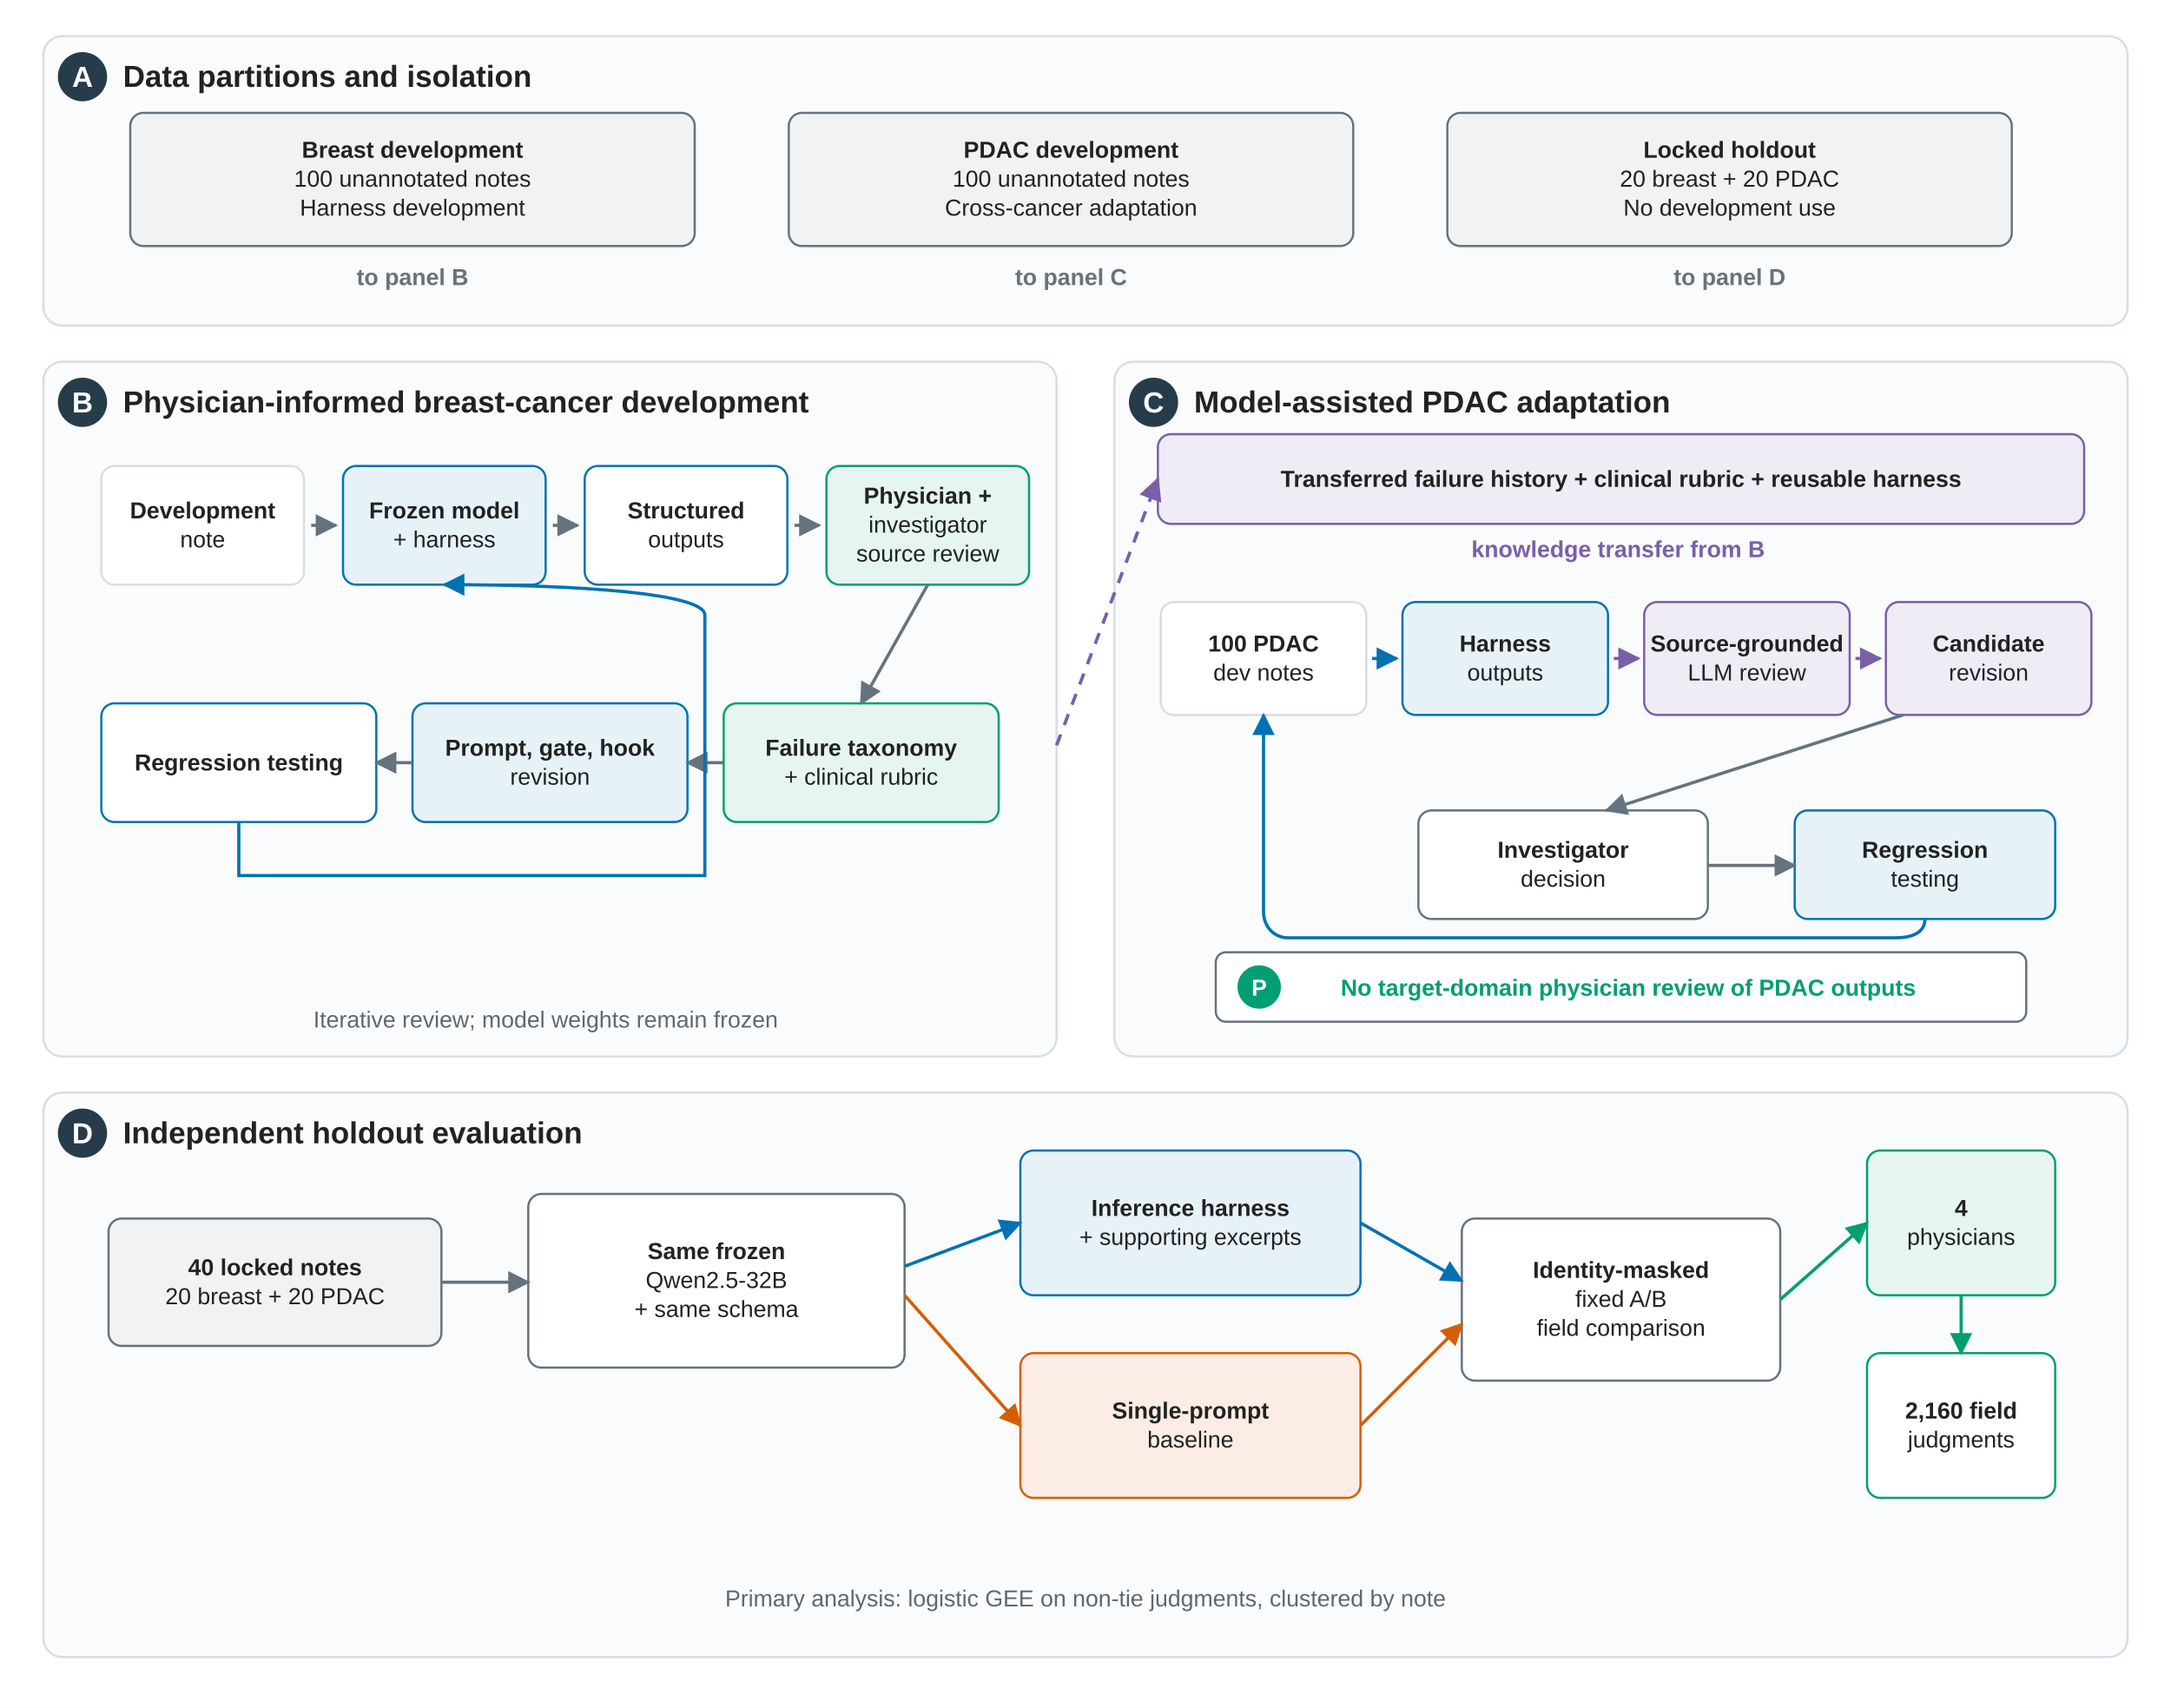
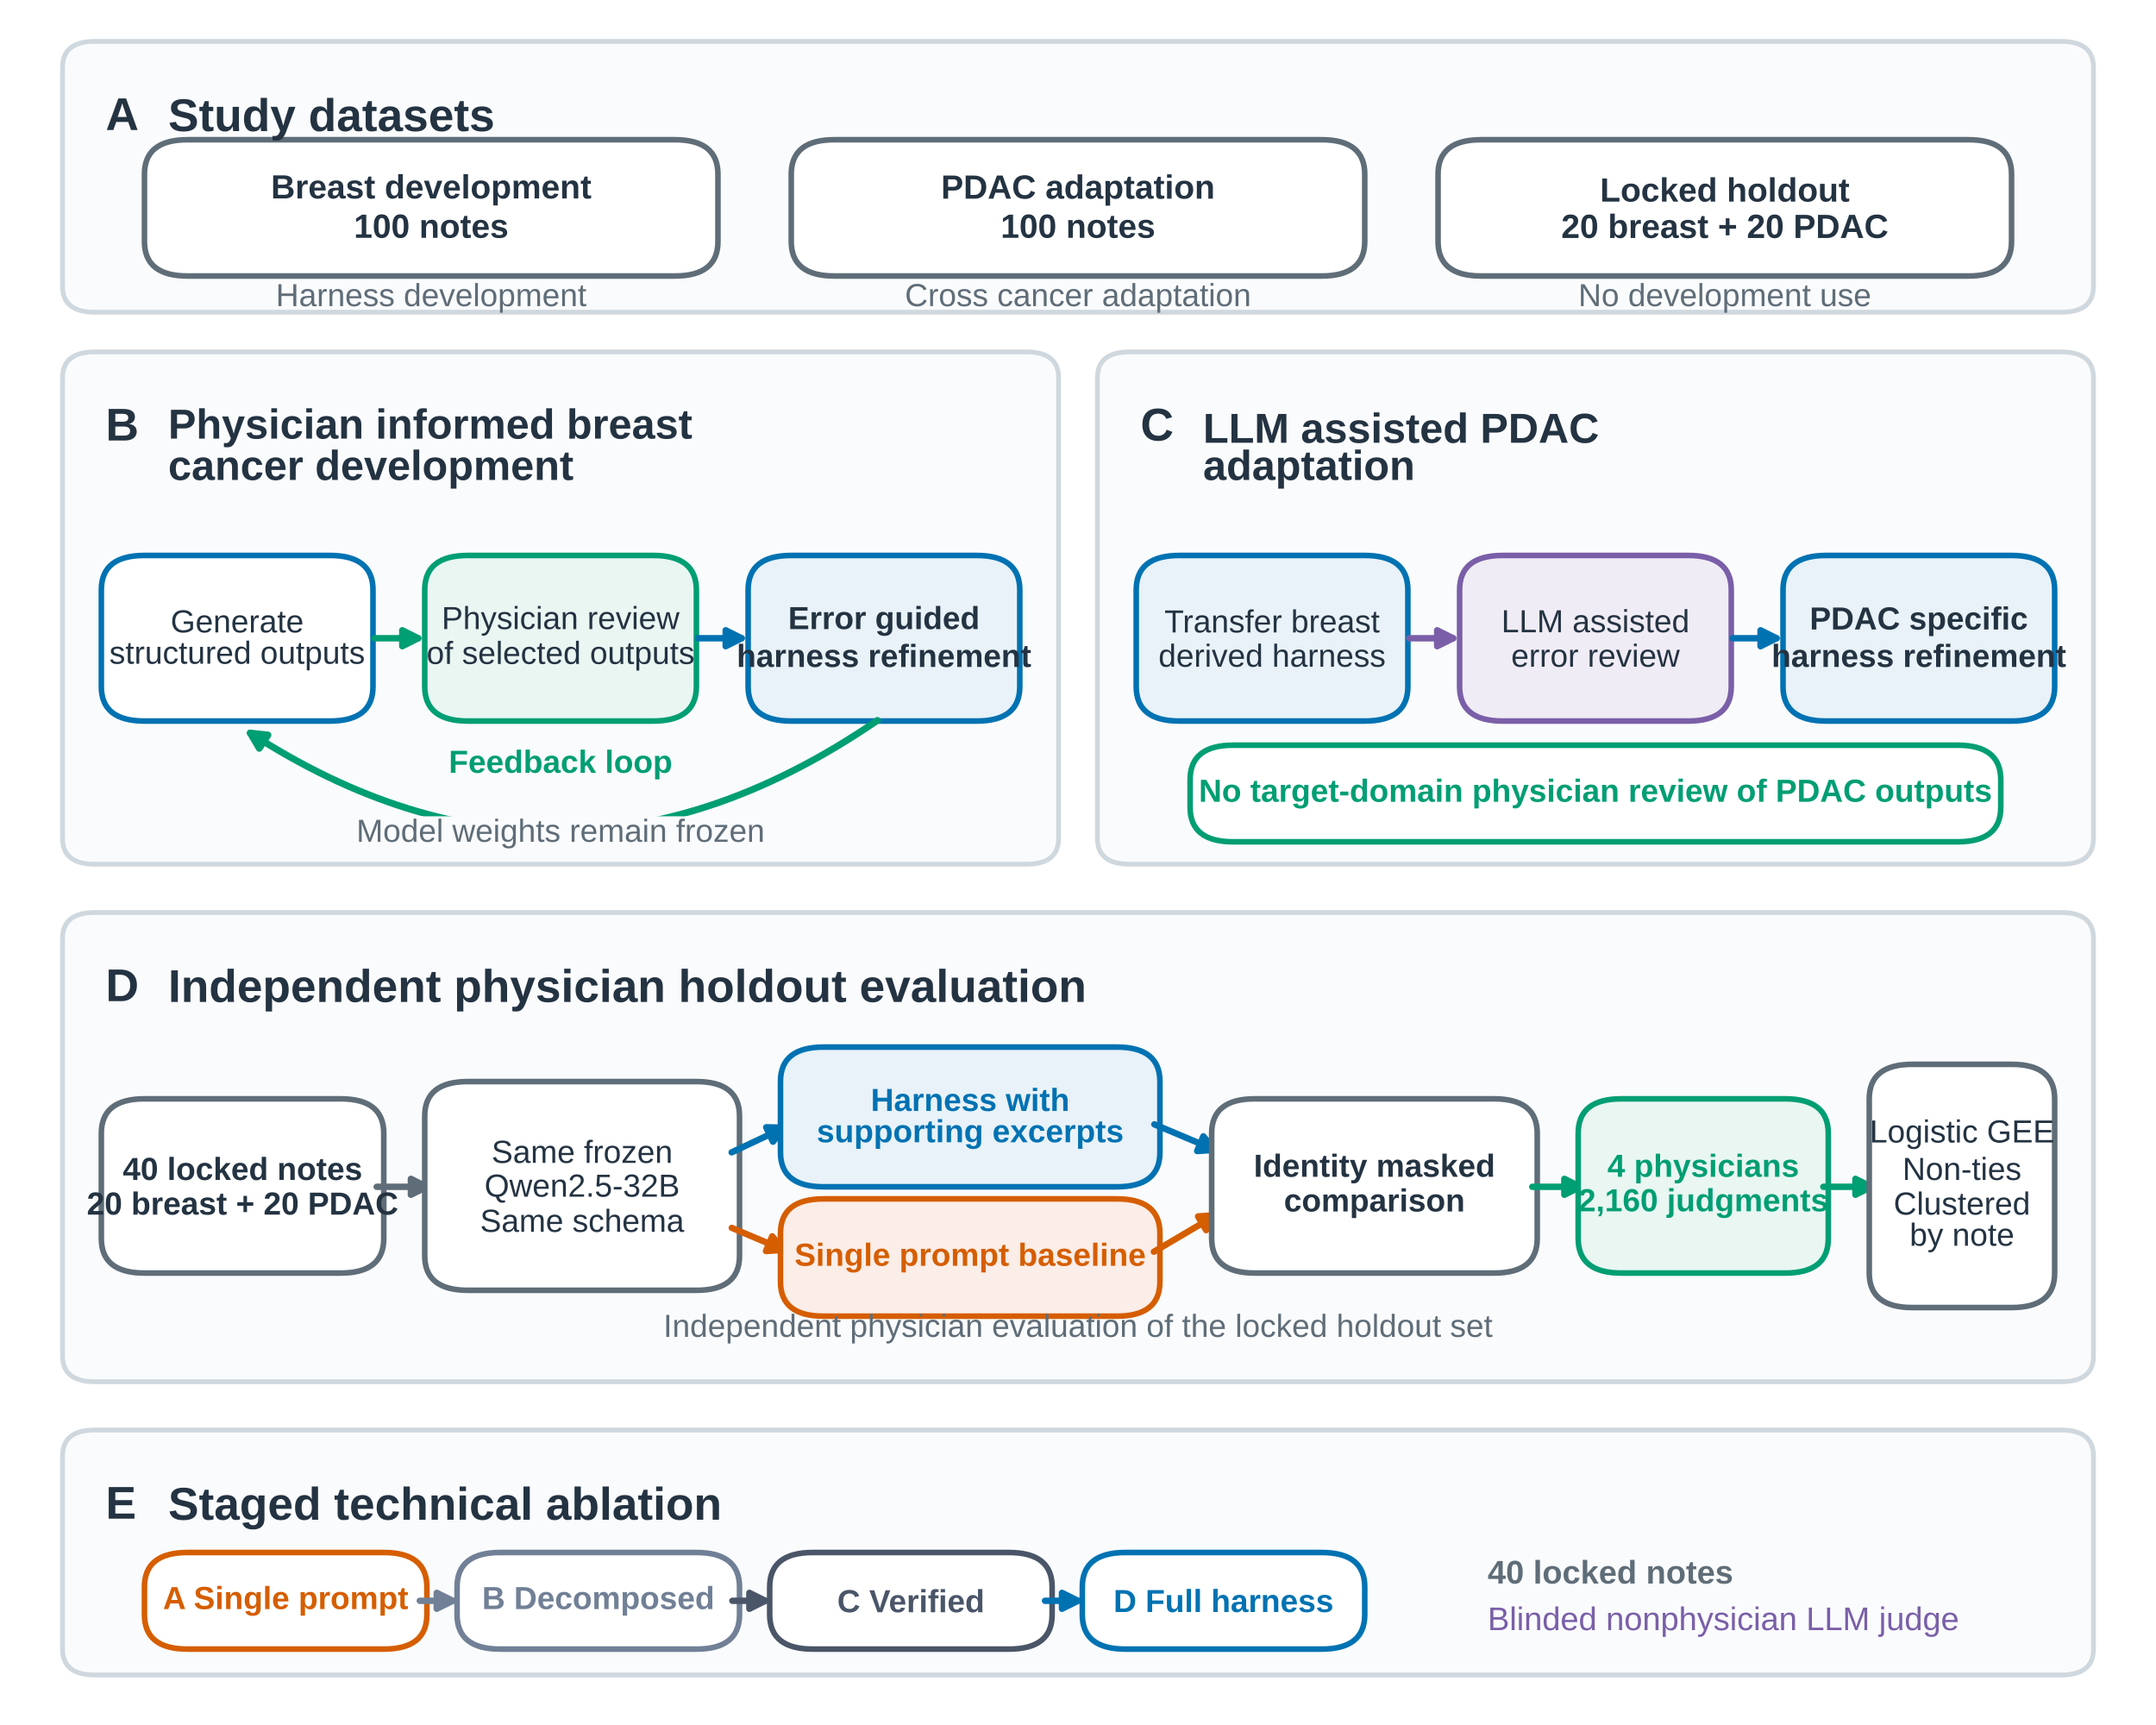
- <svg xmlns="http://www.w3.org/2000/svg" width="1500" height="1180" viewBox="0 0 1500 1180">
-   <rect x="0" y="0" width="1500" height="1180" fill="#FFFFFF" />
+ <svg xmlns="http://www.w3.org/2000/svg" width="7.5in" height="6in" viewBox="0 0 540 432" version="1.1" role="img" aria-labelledby="figure-title figure-description">
  <defs>
-     <marker id="arrow" viewBox="0 0 10 10" refX="9" refY="5" markerWidth="7" markerHeight="7" orient="auto-start-reverse">
-       <path d="M0 0 L10 5 L0 10 z" fill="#65737E" />
-     </marker>
-     <marker id="arrow-blue" viewBox="0 0 10 10" refX="9" refY="5" markerWidth="7" markerHeight="7" orient="auto-start-reverse">
-       <path d="M0 0 L10 5 L0 10 z" fill="#0072B2" />
-     </marker>
-     <marker id="arrow-purple" viewBox="0 0 10 10" refX="9" refY="5" markerWidth="7" markerHeight="7" orient="auto-start-reverse">
-       <path d="M0 0 L10 5 L0 10 z" fill="#7A5FA8" />
-     </marker>
-     <marker id="arrow-green" viewBox="0 0 10 10" refX="9" refY="5" markerWidth="7" markerHeight="7" orient="auto-start-reverse">
-       <path d="M0 0 L10 5 L0 10 z" fill="#009E73" />
-     </marker>
-     <marker id="arrow-orange" viewBox="0 0 10 10" refX="9" refY="5" markerWidth="7" markerHeight="7" orient="auto-start-reverse">
-       <path d="M0 0 L10 5 L0 10 z" fill="#D55E00" />
-     </marker>
+     <style type="text/css">*{stroke-linejoin: round; stroke-linecap: butt}</style>
  </defs>
-   <g font-family="Arial, Helvetica, sans-serif" fill="#222222">
-     <rect x="30.0" y="25.0" width="1440.0" height="200.0" rx="13" fill="#FAFBFC" stroke="#D7DEE3" stroke-width="1.5" />
-     <circle cx="57.0" cy="53.0" r="17" fill="#263C4A" />
-     <text x="57.0" y="60.0" text-anchor="middle" font-size="20" font-weight="700" fill="white">A</text>
-     <text x="85.0" y="60.0" text-anchor="start" font-size="21" font-weight="700" fill="#222222">Data partitions and isolation</text>
-     <rect x="90.0" y="78.0" width="390.0" height="92.0" rx="9" fill="#F0F2F3" stroke="#65737E" stroke-width="1.5" />
-     <text x="285.0" y="109.0" text-anchor="middle" font-size="16" font-weight="700" fill="#222222">Breast development</text>
-     <text x="285.0" y="129.0" text-anchor="middle" font-size="16" font-weight="400" fill="#222222">100 unannotated notes</text>
-     <text x="285.0" y="149.0" text-anchor="middle" font-size="16" font-weight="400" fill="#222222">Harness development</text>
-     <text x="285.0" y="197.0" text-anchor="middle" font-size="16" font-weight="700" fill="#65737E">to panel B</text>
-     <rect x="545.0" y="78.0" width="390.0" height="92.0" rx="9" fill="#F0F2F3" stroke="#65737E" stroke-width="1.5" />
-     <text x="740.0" y="109.0" text-anchor="middle" font-size="16" font-weight="700" fill="#222222">PDAC development</text>
-     <text x="740.0" y="129.0" text-anchor="middle" font-size="16" font-weight="400" fill="#222222">100 unannotated notes</text>
-     <text x="740.0" y="149.0" text-anchor="middle" font-size="16" font-weight="400" fill="#222222">Cross-cancer adaptation</text>
-     <text x="740.0" y="197.0" text-anchor="middle" font-size="16" font-weight="700" fill="#65737E">to panel C</text>
-     <rect x="1000.0" y="78.0" width="390.0" height="92.0" rx="9" fill="#F0F2F3" stroke="#65737E" stroke-width="1.5" />
-     <text x="1195.0" y="109.0" text-anchor="middle" font-size="16" font-weight="700" fill="#222222">Locked holdout</text>
-     <text x="1195.0" y="129.0" text-anchor="middle" font-size="16" font-weight="400" fill="#222222">20 breast + 20 PDAC</text>
-     <text x="1195.0" y="149.0" text-anchor="middle" font-size="16" font-weight="400" fill="#222222">No development use</text>
-     <text x="1195.0" y="197.0" text-anchor="middle" font-size="16" font-weight="700" fill="#65737E">to panel D</text>
-     <rect x="30.0" y="250.0" width="700.0" height="480.0" rx="13" fill="#FAFBFC" stroke="#D7DEE3" stroke-width="1.5" />
-     <circle cx="57.0" cy="278.0" r="17" fill="#263C4A" />
-     <text x="57.0" y="285.0" text-anchor="middle" font-size="20" font-weight="700" fill="white">B</text>
-     <text x="85.0" y="285.0" text-anchor="start" font-size="21" font-weight="700" fill="#222222">Physician-informed breast-cancer development</text>
-     <rect x="70.0" y="322.0" width="140.0" height="82.0" rx="9" fill="white" stroke="#D7DEE3" stroke-width="1.5" />
-     <text x="140.0" y="358.2" text-anchor="middle" font-size="16" font-weight="700" fill="#222222">Development</text>
-     <text x="140.0" y="378.2" text-anchor="middle" font-size="16" font-weight="400" fill="#222222">note</text>
-     <rect x="237.0" y="322.0" width="140.0" height="82.0" rx="9" fill="#E7F2F8" stroke="#0072B2" stroke-width="1.5" />
-     <text x="307.0" y="358.2" text-anchor="middle" font-size="16" font-weight="700" fill="#222222">Frozen model</text>
-     <text x="307.0" y="378.2" text-anchor="middle" font-size="16" font-weight="400" fill="#222222">+ harness</text>
-     <line x1="215.0" y1="363.0" x2="232.0" y2="363.0" stroke="#65737E" stroke-width="2.2" marker-end="url(#arrow)" />
-     <rect x="404.0" y="322.0" width="140.0" height="82.0" rx="9" fill="white" stroke="#0072B2" stroke-width="1.5" />
-     <text x="474.0" y="358.2" text-anchor="middle" font-size="16" font-weight="700" fill="#222222">Structured</text>
-     <text x="474.0" y="378.2" text-anchor="middle" font-size="16" font-weight="400" fill="#222222">outputs</text>
-     <line x1="382.0" y1="363.0" x2="399.0" y2="363.0" stroke="#65737E" stroke-width="2.2" marker-end="url(#arrow)" />
-     <rect x="571.0" y="322.0" width="140.0" height="82.0" rx="9" fill="#E6F5F0" stroke="#009E73" stroke-width="1.5" />
-     <text x="641.0" y="348.0" text-anchor="middle" font-size="16" font-weight="700" fill="#222222">Physician +</text>
-     <text x="641.0" y="368.0" text-anchor="middle" font-size="16" font-weight="400" fill="#222222">investigator</text>
-     <text x="641.0" y="388.0" text-anchor="middle" font-size="16" font-weight="400" fill="#222222">source review</text>
-     <line x1="549.0" y1="363.0" x2="566.0" y2="363.0" stroke="#65737E" stroke-width="2.2" marker-end="url(#arrow)" />
-     <rect x="500.0" y="486.0" width="190.0" height="82.0" rx="9" fill="#E6F5F0" stroke="#009E73" stroke-width="1.5" />
-     <text x="595.0" y="522.2" text-anchor="middle" font-size="16" font-weight="700" fill="#222222">Failure taxonomy</text>
-     <text x="595.0" y="542.2" text-anchor="middle" font-size="16" font-weight="400" fill="#222222">+ clinical rubric</text>
-     <rect x="285.0" y="486.0" width="190.0" height="82.0" rx="9" fill="#E7F2F8" stroke="#0072B2" stroke-width="1.5" />
-     <text x="380.0" y="522.2" text-anchor="middle" font-size="16" font-weight="700" fill="#222222">Prompt, gate, hook</text>
-     <text x="380.0" y="542.2" text-anchor="middle" font-size="16" font-weight="400" fill="#222222">revision</text>
-     <rect x="70.0" y="486.0" width="190.0" height="82.0" rx="9" fill="white" stroke="#0072B2" stroke-width="1.5" />
-     <text x="165.0" y="532.4" text-anchor="middle" font-size="16" font-weight="700" fill="#222222">Regression testing</text>
-     <line x1="641.0" y1="404.0" x2="595.0" y2="486.0" stroke="#65737E" stroke-width="2.2" marker-end="url(#arrow)" />
-     <line x1="500.0" y1="527.0" x2="475.0" y2="527.0" stroke="#65737E" stroke-width="2.2" marker-end="url(#arrow)" />
-     <line x1="285.0" y1="527.0" x2="260.0" y2="527.0" stroke="#65737E" stroke-width="2.2" marker-end="url(#arrow)" />
-     <path d="M165,568 V605 H487 V425 C487,410 400,404 307,404" fill="none" stroke="#0072B2" stroke-width="2.2" marker-end="url(#arrow-blue)" />
-     <text x="377.0" y="710.0" text-anchor="middle" font-size="16" font-weight="400" fill="#5E6870">Iterative review; model weights remain frozen</text>
-     <rect x="770.0" y="250.0" width="700.0" height="480.0" rx="13" fill="#FAFBFC" stroke="#D7DEE3" stroke-width="1.5" />
-     <circle cx="797.0" cy="278.0" r="17" fill="#263C4A" />
-     <text x="797.0" y="285.0" text-anchor="middle" font-size="20" font-weight="700" fill="white">C</text>
-     <text x="825.0" y="285.0" text-anchor="start" font-size="21" font-weight="700" fill="#222222">Model-assisted PDAC adaptation</text>
-     <rect x="800.0" y="300.0" width="640.0" height="62.0" rx="9" fill="#F0ECF5" stroke="#7A5FA8" stroke-width="1.5" />
-     <text x="1120.0" y="336.4" text-anchor="middle" font-size="16" font-weight="700" fill="#222222">Transferred failure history + clinical rubric + reusable harness</text>
-     <text x="1118.0" y="385.0" text-anchor="middle" font-size="16" font-weight="700" fill="#7A5FA8">knowledge transfer from B</text>
-     <line x1="730" y1="515" x2="800" y2="331" stroke="#7A5FA8" stroke-width="2.3" stroke-dasharray="8 7" marker-end="url(#arrow-purple)" />
-     <rect x="802.0" y="416.0" width="142.0" height="78.0" rx="9" fill="white" stroke="#D7DEE3" stroke-width="1.5" />
-     <text x="873.0" y="450.2" text-anchor="middle" font-size="16" font-weight="700" fill="#222222">100 PDAC</text>
-     <text x="873.0" y="470.2" text-anchor="middle" font-size="16" font-weight="400" fill="#222222">dev notes</text>
-     <rect x="969.0" y="416.0" width="142.0" height="78.0" rx="9" fill="#E7F2F8" stroke="#0072B2" stroke-width="1.5" />
-     <text x="1040.0" y="450.2" text-anchor="middle" font-size="16" font-weight="700" fill="#222222">Harness</text>
-     <text x="1040.0" y="470.2" text-anchor="middle" font-size="16" font-weight="400" fill="#222222">outputs</text>
-     <line x1="948.0" y1="455.0" x2="965.0" y2="455.0" stroke="#0072B2" stroke-width="2.2" marker-end="url(#arrow-blue)" />
-     <rect x="1136.0" y="416.0" width="142.0" height="78.0" rx="9" fill="#F0ECF5" stroke="#7A5FA8" stroke-width="1.5" />
-     <text x="1207.0" y="450.2" text-anchor="middle" font-size="16" font-weight="700" fill="#222222">Source-grounded</text>
-     <text x="1207.0" y="470.2" text-anchor="middle" font-size="16" font-weight="400" fill="#222222">LLM review</text>
-     <line x1="1115.0" y1="455.0" x2="1132.0" y2="455.0" stroke="#7A5FA8" stroke-width="2.2" marker-end="url(#arrow-purple)" />
-     <rect x="1303.0" y="416.0" width="142.0" height="78.0" rx="9" fill="#F0ECF5" stroke="#7A5FA8" stroke-width="1.5" />
-     <text x="1374.0" y="450.2" text-anchor="middle" font-size="16" font-weight="700" fill="#222222">Candidate</text>
-     <text x="1374.0" y="470.2" text-anchor="middle" font-size="16" font-weight="400" fill="#222222">revision</text>
-     <line x1="1282.0" y1="455.0" x2="1299.0" y2="455.0" stroke="#7A5FA8" stroke-width="2.2" marker-end="url(#arrow-purple)" />
-     <rect x="980.0" y="560.0" width="200.0" height="75.0" rx="9" fill="white" stroke="#65737E" stroke-width="1.5" />
-     <text x="1080.0" y="592.7" text-anchor="middle" font-size="16" font-weight="700" fill="#222222">Investigator</text>
-     <text x="1080.0" y="612.7" text-anchor="middle" font-size="16" font-weight="400" fill="#222222">decision</text>
-     <rect x="1240.0" y="560.0" width="180.0" height="75.0" rx="9" fill="#E7F2F8" stroke="#0072B2" stroke-width="1.5" />
-     <text x="1330.0" y="592.7" text-anchor="middle" font-size="16" font-weight="700" fill="#222222">Regression</text>
-     <text x="1330.0" y="612.7" text-anchor="middle" font-size="16" font-weight="400" fill="#222222">testing</text>
-     <line x1="1315.0" y1="494.0" x2="1110.0" y2="560.0" stroke="#65737E" stroke-width="2.2" marker-end="url(#arrow)" />
-     <line x1="1180.0" y1="598.0" x2="1240.0" y2="598.0" stroke="#65737E" stroke-width="2.2" marker-end="url(#arrow)" />
-     <path d="M1330,635 C1330,645 1320,648 1310,648 H890 C880,648 873,640 873,630 V494" fill="none" stroke="#0072B2" stroke-width="2.2" marker-end="url(#arrow-blue)" />
-     <rect x="840.0" y="658.0" width="560.0" height="48.0" rx="7" fill="white" stroke="#65737E" stroke-width="1.5" />
-     <circle cx="870" cy="682" r="15" fill="#009E73" />
-     <text x="870.0" y="688.0" text-anchor="middle" font-size="16" font-weight="700" fill="white">P</text>
-     <text x="1125.0" y="688.0" text-anchor="middle" font-size="16" font-weight="700" fill="#009E73">No target-domain physician review of PDAC outputs</text>
-     <rect x="30.0" y="755.0" width="1440.0" height="390.0" rx="13" fill="#FAFBFC" stroke="#D7DEE3" stroke-width="1.5" />
-     <circle cx="57.0" cy="783.0" r="17" fill="#263C4A" />
-     <text x="57.0" y="790.0" text-anchor="middle" font-size="20" font-weight="700" fill="white">D</text>
-     <text x="85.0" y="790.0" text-anchor="start" font-size="21" font-weight="700" fill="#222222">Independent holdout evaluation</text>
-     <rect x="75.0" y="842.0" width="230.0" height="88.0" rx="9" fill="#F0F2F3" stroke="#65737E" stroke-width="1.5" />
-     <text x="190.0" y="881.2" text-anchor="middle" font-size="16" font-weight="700" fill="#222222">40 locked notes</text>
-     <text x="190.0" y="901.2" text-anchor="middle" font-size="16" font-weight="400" fill="#222222">20 breast + 20 PDAC</text>
-     <rect x="365.0" y="825.0" width="260.0" height="120.0" rx="9" fill="white" stroke="#65737E" stroke-width="1.5" />
-     <text x="495.0" y="870.0" text-anchor="middle" font-size="16" font-weight="700" fill="#222222">Same frozen</text>
-     <text x="495.0" y="890.0" text-anchor="middle" font-size="16" font-weight="400" fill="#222222">Qwen2.5-32B</text>
-     <text x="495.0" y="910.0" text-anchor="middle" font-size="16" font-weight="400" fill="#222222">+ same schema</text>
-     <line x1="305.0" y1="886.0" x2="365.0" y2="886.0" stroke="#65737E" stroke-width="2.2" marker-end="url(#arrow)" />
-     <rect x="705.0" y="795.0" width="235.0" height="100.0" rx="9" fill="#E7F2F8" stroke="#0072B2" stroke-width="1.5" />
-     <text x="822.5" y="840.2" text-anchor="middle" font-size="16" font-weight="700" fill="#222222">Inference harness</text>
-     <text x="822.5" y="860.2" text-anchor="middle" font-size="16" font-weight="400" fill="#222222">+ supporting excerpts</text>
-     <rect x="705.0" y="935.0" width="235.0" height="100.0" rx="9" fill="#FBECE5" stroke="#D55E00" stroke-width="1.5" />
-     <text x="822.5" y="980.2" text-anchor="middle" font-size="16" font-weight="700" fill="#222222">Single-prompt</text>
-     <text x="822.5" y="1000.2" text-anchor="middle" font-size="16" font-weight="400" fill="#222222">baseline</text>
-     <line x1="625.0" y1="875.0" x2="705.0" y2="845.0" stroke="#0072B2" stroke-width="2.2" marker-end="url(#arrow-blue)" />
-     <line x1="625.0" y1="895.0" x2="705.0" y2="985.0" stroke="#D55E00" stroke-width="2.2" marker-end="url(#arrow-orange)" />
-     <rect x="1010.0" y="842.0" width="220.0" height="112.0" rx="9" fill="white" stroke="#65737E" stroke-width="1.5" />
-     <text x="1120.0" y="883.0" text-anchor="middle" font-size="16" font-weight="700" fill="#222222">Identity-masked</text>
-     <text x="1120.0" y="903.0" text-anchor="middle" font-size="16" font-weight="400" fill="#222222">fixed A/B</text>
-     <text x="1120.0" y="923.0" text-anchor="middle" font-size="16" font-weight="400" fill="#222222">field comparison</text>
-     <line x1="940.0" y1="845.0" x2="1010.0" y2="885.0" stroke="#0072B2" stroke-width="2.2" marker-end="url(#arrow-blue)" />
-     <line x1="940.0" y1="985.0" x2="1010.0" y2="915.0" stroke="#D55E00" stroke-width="2.2" marker-end="url(#arrow-orange)" />
-     <rect x="1290.0" y="795.0" width="130.0" height="100.0" rx="9" fill="#E6F5F0" stroke="#009E73" stroke-width="1.5" />
-     <text x="1355.0" y="840.2" text-anchor="middle" font-size="16" font-weight="700" fill="#222222">4</text>
-     <text x="1355.0" y="860.2" text-anchor="middle" font-size="16" font-weight="400" fill="#222222">physicians</text>
-     <rect x="1290.0" y="935.0" width="130.0" height="100.0" rx="9" fill="white" stroke="#009E73" stroke-width="1.5" />
-     <text x="1355.0" y="980.2" text-anchor="middle" font-size="16" font-weight="700" fill="#222222">2,160 field</text>
-     <text x="1355.0" y="1000.2" text-anchor="middle" font-size="16" font-weight="400" fill="#222222">judgments</text>
-     <line x1="1230.0" y1="898.0" x2="1290.0" y2="845.0" stroke="#009E73" stroke-width="2.2" marker-end="url(#arrow-green)" />
-     <line x1="1355.0" y1="895.0" x2="1355.0" y2="935.0" stroke="#009E73" stroke-width="2.2" marker-end="url(#arrow-green)" />
-     <text x="750.0" y="1110.0" text-anchor="middle" font-size="16" font-weight="400" fill="#5E6870">Primary analysis: logistic GEE on non-tie judgments, clustered by note</text>
+   <g id="figure_1">
+     <g id="patch_1">
+       <path d="M 0 432  L 540 432  L 540 0  L 0 0  z " style="fill: #ffffff" />
+     </g>
+     <g id="axes_1">
+       <g id="patch_2">
+         <path d="M 23.76 78.192  L 516.24 78.192  Q 524.34 78.192 524.34 71.712  L 524.34 16.848  Q 524.34 10.368 516.24 10.368  L 23.76 10.368  Q 15.66 10.368 15.66 16.848  L 15.66 71.712  Q 15.66 78.192 23.76 78.192  z " clip-path="url(#pc17544576e)" style="fill: #fafbfc; stroke: #cfd8de; stroke-width: 1.2; stroke-linejoin: miter" />
+       </g>
+       <g id="patch_3">
+         <path d="M 23.76 216.432  L 257.04 216.432  Q 265.14 216.432 265.14 209.952  L 265.14 94.608  Q 265.14 88.128 257.04 88.128  L 23.76 88.128  Q 15.66 88.128 15.66 94.608  L 15.66 209.952  Q 15.66 216.432 23.76 216.432  z " clip-path="url(#pc17544576e)" style="fill: #fafbfc; stroke: #cfd8de; stroke-width: 1.2; stroke-linejoin: miter" />
+       </g>
+       <g id="patch_4">
+         <path d="M 282.96 216.432  L 516.24 216.432  Q 524.34 216.432 524.34 209.952  L 524.34 94.608  Q 524.34 88.128 516.24 88.128  L 282.96 88.128  Q 274.86 88.128 274.86 94.608  L 274.86 209.952  Q 274.86 216.432 282.96 216.432  z " clip-path="url(#pc17544576e)" style="fill: #fafbfc; stroke: #cfd8de; stroke-width: 1.2; stroke-linejoin: miter" />
+       </g>
+       <g id="patch_5">
+         <path d="M 23.76 346.032  L 516.24 346.032  Q 524.34 346.032 524.34 339.552  L 524.34 235.008  Q 524.34 228.528 516.24 228.528  L 23.76 228.528  Q 15.66 228.528 15.66 235.008  L 15.66 339.552  Q 15.66 346.032 23.76 346.032  z " clip-path="url(#pc17544576e)" style="fill: #fafbfc; stroke: #cfd8de; stroke-width: 1.2; stroke-linejoin: miter" />
+       </g>
+       <g id="patch_6">
+         <path d="M 23.76 419.472  L 516.24 419.472  Q 524.34 419.472 524.34 412.992  L 524.34 364.608  Q 524.34 358.128 516.24 358.128  L 23.76 358.128  Q 15.66 358.128 15.66 364.608  L 15.66 412.992  Q 15.66 419.472 23.76 419.472  z " clip-path="url(#pc17544576e)" style="fill: #fafbfc; stroke: #cfd8de; stroke-width: 1.2; stroke-linejoin: miter" />
+       </g>
+       <g id="patch_7">
+         <path d="M 46.98 69.12  L 169.02 69.12  Q 179.82 69.12 179.82 60.48  L 179.82 43.632  Q 179.82 34.992 169.02 34.992  L 46.98 34.992  Q 36.18 34.992 36.18 43.632  L 36.18 60.48  Q 36.18 69.12 46.98 69.12  z " style="fill: #ffffff; stroke: #5f6d78; stroke-width: 1.4; stroke-linejoin: miter" />
+       </g>
+       <g id="patch_8">
+         <path d="M 208.98 69.12  L 331.02 69.12  Q 341.82 69.12 341.82 60.48  L 341.82 43.632  Q 341.82 34.992 331.02 34.992  L 208.98 34.992  Q 198.18 34.992 198.18 43.632  L 198.18 60.48  Q 198.18 69.12 208.98 69.12  z " style="fill: #ffffff; stroke: #5f6d78; stroke-width: 1.4; stroke-linejoin: miter" />
+       </g>
+       <g id="patch_9">
+         <path d="M 370.98 69.12  L 493.02 69.12  Q 503.82 69.12 503.82 60.48  L 503.82 43.632  Q 503.82 34.992 493.02 34.992  L 370.98 34.992  Q 360.18 34.992 360.18 43.632  L 360.18 60.48  Q 360.18 69.12 370.98 69.12  z " style="fill: #ffffff; stroke: #5f6d78; stroke-width: 1.4; stroke-linejoin: miter" />
+       </g>
+       <g id="patch_10">
+         <path d="M 36.18 180.576  L 82.62 180.576  Q 93.42 180.576 93.42 171.936  L 93.42 147.744  Q 93.42 139.104 82.62 139.104  L 36.18 139.104  Q 25.38 139.104 25.38 147.744  L 25.38 171.936  Q 25.38 180.576 36.18 180.576  z " style="fill: #ffffff; stroke: #0072b2; stroke-width: 1.4; stroke-linejoin: miter" />
+       </g>
+       <g id="patch_11">
+         <path d="M 117.18 180.576  L 163.62 180.576  Q 174.42 180.576 174.42 171.936  L 174.42 147.744  Q 174.42 139.104 163.62 139.104  L 117.18 139.104  Q 106.38 139.104 106.38 147.744  L 106.38 171.936  Q 106.38 180.576 117.18 180.576  z " style="fill: #e9f6f2; stroke: #009e73; stroke-width: 1.4; stroke-linejoin: miter" />
+       </g>
+       <g id="patch_12">
+         <path d="M 93.799 159.84  Q 100.171 159.84 104.754 159.84  " style="fill: none; stroke: #009e73; stroke-width: 1.6; stroke-linecap: round" />
+         <path d="M 100.754 157.84  L 104.754 159.84  L 100.754 161.84  z " style="fill: #009e73; stroke: #009e73; stroke-width: 1.6; stroke-linecap: round" />
+       </g>
+       <g id="patch_13">
+         <path d="M 198.18 180.576  L 244.62 180.576  Q 255.42 180.576 255.42 171.936  L 255.42 147.744  Q 255.42 139.104 244.62 139.104  L 198.18 139.104  Q 187.38 139.104 187.38 147.744  L 187.38 171.936  Q 187.38 180.576 198.18 180.576  z " style="fill: #e8f2f8; stroke: #0072b2; stroke-width: 1.4; stroke-linejoin: miter" />
+       </g>
+       <g id="patch_14">
+         <path d="M 174.799 159.84  Q 181.171 159.84 185.754 159.84  " style="fill: none; stroke: #0072b2; stroke-width: 1.6; stroke-linecap: round" />
+         <path d="M 181.754 157.84  L 185.754 159.84  L 181.754 161.84  z " style="fill: #0072b2; stroke: #0072b2; stroke-width: 1.6; stroke-linecap: round" />
+       </g>
+       <g id="patch_15">
+         <path d="M 219.756 180.418  Q 141.121 234.323 62.672 183.568  " style="fill: none; stroke: #009e73; stroke-width: 1.7; stroke-linecap: round" />
+         <path d="M 64.944 187.42  L 62.672 183.568  L 67.117 184.062  z " style="fill: #009e73; stroke: #009e73; stroke-width: 1.7; stroke-linecap: round" />
+       </g>
+       <g id="patch_16">
+         <path d="M 295.38 180.576  L 341.82 180.576  Q 352.62 180.576 352.62 171.936  L 352.62 147.744  Q 352.62 139.104 341.82 139.104  L 295.38 139.104  Q 284.58 139.104 284.58 147.744  L 284.58 171.936  Q 284.58 180.576 295.38 180.576  z " style="fill: #e8f2f8; stroke: #0072b2; stroke-width: 1.4; stroke-linejoin: miter" />
+       </g>
+       <g id="patch_17">
+         <path d="M 376.38 180.576  L 422.82 180.576  Q 433.62 180.576 433.62 171.936  L 433.62 147.744  Q 433.62 139.104 422.82 139.104  L 376.38 139.104  Q 365.58 139.104 365.58 147.744  L 365.58 171.936  Q 365.58 180.576 376.38 180.576  z " style="fill: #f0ecf5; stroke: #7a5fa8; stroke-width: 1.4; stroke-linejoin: miter" />
+       </g>
+       <g id="patch_18">
+         <path d="M 352.999 159.84  Q 359.371 159.84 363.954 159.84  " style="fill: none; stroke: #7a5fa8; stroke-width: 1.6; stroke-linecap: round" />
+         <path d="M 359.954 157.84  L 363.954 159.84  L 359.954 161.84  z " style="fill: #7a5fa8; stroke: #7a5fa8; stroke-width: 1.6; stroke-linecap: round" />
+       </g>
+       <g id="patch_19">
+         <path d="M 457.38 180.576  L 503.82 180.576  Q 514.62 180.576 514.62 171.936  L 514.62 147.744  Q 514.62 139.104 503.82 139.104  L 457.38 139.104  Q 446.58 139.104 446.58 147.744  L 446.58 171.936  Q 446.58 180.576 457.38 180.576  z " style="fill: #e8f2f8; stroke: #0072b2; stroke-width: 1.4; stroke-linejoin: miter" />
+       </g>
+       <g id="patch_20">
+         <path d="M 433.999 159.84  Q 440.371 159.84 444.954 159.84  " style="fill: none; stroke: #0072b2; stroke-width: 1.6; stroke-linecap: round" />
+         <path d="M 440.954 157.84  L 444.954 159.84  L 440.954 161.84  z " style="fill: #0072b2; stroke: #0072b2; stroke-width: 1.6; stroke-linecap: round" />
+       </g>
+       <g id="patch_21">
+         <path d="M 308.88 210.816  L 490.32 210.816  Q 501.12 210.816 501.12 202.176  L 501.12 195.264  Q 501.12 186.624 490.32 186.624  L 308.88 186.624  Q 298.08 186.624 298.08 195.264  L 298.08 202.176  Q 298.08 210.816 308.88 210.816  z " style="fill: #ffffff; stroke: #009e73; stroke-width: 1.4; stroke-linejoin: miter" />
+       </g>
+       <g id="patch_22">
+         <path d="M 36.18 318.816  L 85.32 318.816  Q 96.12 318.816 96.12 310.176  L 96.12 283.824  Q 96.12 275.184 85.32 275.184  L 36.18 275.184  Q 25.38 275.184 25.38 283.824  L 25.38 310.176  Q 25.38 318.816 36.18 318.816  z " style="fill: #ffffff; stroke: #5f6d78; stroke-width: 1.4; stroke-linejoin: miter" />
+       </g>
+       <g id="patch_23">
+         <path d="M 94.344 297.216  Q 101.522 297.216 106.911 297.216  " style="fill: none; stroke: #5f6d78; stroke-width: 1.6; stroke-linecap: round" />
+         <path d="M 102.911 295.216  L 106.911 297.216  L 102.911 299.216  z " style="fill: #5f6d78; stroke: #5f6d78; stroke-width: 1.6; stroke-linecap: round" />
+       </g>
+       <g id="patch_24">
+         <path d="M 117.18 323.136  L 174.42 323.136  Q 185.22 323.136 185.22 314.496  L 185.22 279.504  Q 185.22 270.864 174.42 270.864  L 117.18 270.864  Q 106.38 270.864 106.38 279.504  L 106.38 314.496  Q 106.38 323.136 117.18 323.136  z " style="fill: #ffffff; stroke: #5f6d78; stroke-width: 1.4; stroke-linejoin: miter" />
+       </g>
+       <g id="patch_25">
+         <path d="M 183.246 288.59  Q 190.62 285.12 196.375 282.412  " style="fill: none; stroke: #0072b2; stroke-width: 1.6; stroke-linecap: round" />
+         <path d="M 191.904 282.305  L 196.375 282.412  L 193.607 285.925  z " style="fill: #0072b2; stroke: #0072b2; stroke-width: 1.6; stroke-linecap: round" />
+       </g>
+       <g id="patch_26">
+         <path d="M 183.282 307.5  Q 190.62 310.608 196.31 313.018  " style="fill: none; stroke: #d55e00; stroke-width: 1.6; stroke-linecap: round" />
+         <path d="M 193.407 309.616  L 196.31 313.018  L 191.847 313.299  z " style="fill: #d55e00; stroke: #d55e00; stroke-width: 1.6; stroke-linecap: round" />
+       </g>
+       <g id="patch_27">
+         <path d="M 206.28 297.216  L 279.72 297.216  Q 290.52 297.216 290.52 288.576  L 290.52 270.864  Q 290.52 262.224 279.72 262.224  L 206.28 262.224  Q 195.48 262.224 195.48 270.864  L 195.48 288.576  Q 195.48 297.216 206.28 297.216  z " style="fill: #e8f2f8; stroke: #0072b2; stroke-width: 1.4; stroke-linejoin: miter" />
+       </g>
+       <g id="patch_28">
+         <path d="M 206.28 329.616  L 279.72 329.616  Q 290.52 329.616 290.52 320.976  L 290.52 308.88  Q 290.52 300.24 279.72 300.24  L 206.28 300.24  Q 195.48 300.24 195.48 308.88  L 195.48 320.976  Q 195.48 329.616 206.28 329.616  z " style="fill: #fbede7; stroke: #d55e00; stroke-width: 1.4; stroke-linejoin: miter" />
+       </g>
+       <g id="patch_29">
+         <path d="M 289.121 281.575  Q 297.537 285.119 304.304 287.968  " style="fill: none; stroke: #0072b2; stroke-width: 1.6; stroke-linecap: round" />
+         <path d="M 301.394 284.573  L 304.304 287.968  L 299.842 288.259  z " style="fill: #0072b2; stroke: #0072b2; stroke-width: 1.6; stroke-linecap: round" />
+       </g>
+       <g id="patch_30">
+         <path d="M 289.001 313.482  Q 297.539 308.449 304.536 304.324  " style="fill: none; stroke: #d55e00; stroke-width: 1.6; stroke-linecap: round" />
+         <path d="M 300.074 304.633  L 304.536 304.324  L 302.105 308.078  z " style="fill: #d55e00; stroke: #d55e00; stroke-width: 1.6; stroke-linecap: round" />
+       </g>
+       <g id="patch_31">
+         <path d="M 314.28 318.816  L 374.22 318.816  Q 385.02 318.816 385.02 310.176  L 385.02 283.824  Q 385.02 275.184 374.22 275.184  L 314.28 275.184  Q 303.48 275.184 303.48 283.824  L 303.48 310.176  Q 303.48 318.816 314.28 318.816  z " style="fill: #ffffff; stroke: #5f6d78; stroke-width: 1.4; stroke-linejoin: miter" />
+       </g>
+       <g id="patch_32">
+         <path d="M 383.777 297.216  Q 390.69 297.216 395.814 297.216  " style="fill: none; stroke: #009e73; stroke-width: 1.6; stroke-linecap: round" />
+         <path d="M 391.814 295.216  L 395.814 297.216  L 391.814 299.216  z " style="fill: #009e73; stroke: #009e73; stroke-width: 1.6; stroke-linecap: round" />
+       </g>
+       <g id="patch_33">
+         <path d="M 406.08 318.816  L 447.12 318.816  Q 457.92 318.816 457.92 310.176  L 457.92 283.824  Q 457.92 275.184 447.12 275.184  L 406.08 275.184  Q 395.28 275.184 395.28 283.824  L 395.28 310.176  Q 395.28 318.816 406.08 318.816  z " style="fill: #e9f6f2; stroke: #009e73; stroke-width: 1.4; stroke-linejoin: miter" />
+       </g>
+       <g id="patch_34">
+         <path d="M 456.677 297.216  Q 463.59 297.216 468.714 297.216  " style="fill: none; stroke: #009e73; stroke-width: 1.6; stroke-linecap: round" />
+         <path d="M 464.714 295.216  L 468.714 297.216  L 464.714 299.216  z " style="fill: #009e73; stroke: #009e73; stroke-width: 1.6; stroke-linecap: round" />
+       </g>
+       <g id="patch_35">
+         <path d="M 478.98 327.456  L 503.82 327.456  Q 514.62 327.456 514.62 318.816  L 514.62 275.184  Q 514.62 266.544 503.82 266.544  L 478.98 266.544  Q 468.18 266.544 468.18 275.184  L 468.18 318.816  Q 468.18 327.456 478.98 327.456  z " style="fill: #ffffff; stroke: #5f6d78; stroke-width: 1.4; stroke-linejoin: miter" />
+       </g>
+       <g id="patch_36">
+         <path d="M 46.98 412.992  L 96.12 412.992  Q 106.92 412.992 106.92 404.352  L 106.92 397.44  Q 106.92 388.8 96.12 388.8  L 46.98 388.8  Q 36.18 388.8 36.18 397.44  L 36.18 404.352  Q 36.18 412.992 46.98 412.992  z " style="fill: #ffffff; stroke: #d55e00; stroke-width: 1.4; stroke-linejoin: miter" />
+       </g>
+       <g id="patch_37">
+         <path d="M 125.28 412.992  L 174.42 412.992  Q 185.22 412.992 185.22 404.352  L 185.22 397.44  Q 185.22 388.8 174.42 388.8  L 125.28 388.8  Q 114.48 388.8 114.48 397.44  L 114.48 404.352  Q 114.48 412.992 125.28 412.992  z " style="fill: #ffffff; stroke: #718096; stroke-width: 1.4; stroke-linejoin: miter" />
+       </g>
+       <g id="patch_38">
+         <path d="M 105.138 400.896  Q 110.158 400.896 113.389 400.896  " style="fill: none; stroke: #718096; stroke-width: 1.6; stroke-linecap: round" />
+         <path d="M 109.389 398.896  L 113.389 400.896  L 109.389 402.896  z " style="fill: #718096; stroke: #718096; stroke-width: 1.6; stroke-linecap: round" />
+       </g>
+       <g id="patch_39">
+         <path d="M 203.58 412.992  L 252.72 412.992  Q 263.52 412.992 263.52 404.352  L 263.52 397.44  Q 263.52 388.8 252.72 388.8  L 203.58 388.8  Q 192.78 388.8 192.78 397.44  L 192.78 404.352  Q 192.78 412.992 203.58 412.992  z " style="fill: #ffffff; stroke: #4a5568; stroke-width: 1.4; stroke-linejoin: miter" />
+       </g>
+       <g id="patch_40">
+         <path d="M 183.438 400.896  Q 188.458 400.896 191.689 400.896  " style="fill: none; stroke: #4a5568; stroke-width: 1.6; stroke-linecap: round" />
+         <path d="M 187.689 398.896  L 191.689 400.896  L 187.689 402.896  z " style="fill: #4a5568; stroke: #4a5568; stroke-width: 1.6; stroke-linecap: round" />
+       </g>
+       <g id="patch_41">
+         <path d="M 281.88 412.992  L 331.02 412.992  Q 341.82 412.992 341.82 404.352  L 341.82 397.44  Q 341.82 388.8 331.02 388.8  L 281.88 388.8  Q 271.08 388.8 271.08 397.44  L 271.08 404.352  Q 271.08 412.992 281.88 412.992  z " style="fill: #ffffff; stroke: #0072b2; stroke-width: 1.4; stroke-linejoin: miter" />
+       </g>
+       <g id="patch_42">
+         <path d="M 261.738 400.896  Q 266.758 400.896 269.989 400.896  " style="fill: none; stroke: #0072b2; stroke-width: 1.6; stroke-linecap: round" />
+         <path d="M 265.989 398.896  L 269.989 400.896  L 265.989 402.896  z " style="fill: #0072b2; stroke: #0072b2; stroke-width: 1.6; stroke-linecap: round" />
+       </g>
+       <g id="text_1">
+         <text style="font-weight: 700; font-size: 11.5px; font-family: 'Arial', 'Helvetica', 'DejaVu Sans', sans-serif; text-anchor: start; fill: #243342" x="26.46" y="32.564" transform="rotate(-0 26.46 32.56431)">A</text>
+       </g>
+       <g id="text_2">
+         <text style="font-weight: 700; font-size: 11.5px; font-family: 'Arial', 'Helvetica', 'DejaVu Sans', sans-serif; text-anchor: start; fill: #243342" x="42.12" y="32.834" transform="rotate(-0 42.12 32.83368)">Study datasets</text>
+       </g>
+       <g id="text_3">
+         <text style="font-weight: 700; font-size: 11.5px; font-family: 'Arial', 'Helvetica', 'DejaVu Sans', sans-serif; text-anchor: start; fill: #243342" x="26.46" y="110.324" transform="rotate(-0 26.46 110.3243)">B</text>
+       </g>
+       <g id="text_4">
+         <text style="font-weight: 700; font-size: 10.5px; font-family: 'Arial', 'Helvetica', 'DejaVu Sans', sans-serif; fill: #243342" transform="translate(42.12 109.8422)">Physician informed breast</text>
+         <text style="font-weight: 700; font-size: 10.5px; font-family: 'Arial', 'Helvetica', 'DejaVu Sans', sans-serif; fill: #243342" transform="translate(42.12 120.1939)">cancer development</text>
+       </g>
+       <g id="text_5">
+         <text style="font-weight: 700; font-size: 11.5px; font-family: 'Arial', 'Helvetica', 'DejaVu Sans', sans-serif; text-anchor: start; fill: #243342" x="285.66" y="110.324" transform="rotate(-0 285.66 110.3243)">C</text>
+       </g>
+       <g id="text_6">
+         <text style="font-weight: 700; font-size: 10.5px; font-family: 'Arial', 'Helvetica', 'DejaVu Sans', sans-serif; fill: #243342" transform="translate(301.32 110.8832)">LLM assisted PDAC</text>
+         <text style="font-weight: 700; font-size: 10.5px; font-family: 'Arial', 'Helvetica', 'DejaVu Sans', sans-serif; fill: #243342" transform="translate(301.32 120.1939)">adaptation</text>
+       </g>
+       <g id="text_7">
+         <text style="font-weight: 700; font-size: 11.5px; font-family: 'Arial', 'Helvetica', 'DejaVu Sans', sans-serif; text-anchor: start; fill: #243342" x="26.46" y="250.724" transform="rotate(-0 26.46 250.7243)">D</text>
+       </g>
+       <g id="text_8">
+         <text style="font-weight: 700; font-size: 11.5px; font-family: 'Arial', 'Helvetica', 'DejaVu Sans', sans-serif; text-anchor: start; fill: #243342" x="42.12" y="250.924" transform="rotate(-0 42.12 250.9236)">Independent physician holdout evaluation</text>
+       </g>
+       <g id="text_9">
+         <text style="font-weight: 700; font-size: 11.5px; font-family: 'Arial', 'Helvetica', 'DejaVu Sans', sans-serif; text-anchor: start; fill: #243342" x="26.46" y="380.324" transform="rotate(-0 26.46 380.3243)">E</text>
+       </g>
+       <g id="text_10">
+         <text style="font-weight: 700; font-size: 11.5px; font-family: 'Arial', 'Helvetica', 'DejaVu Sans', sans-serif; text-anchor: start; fill: #243342" x="42.12" y="380.594" transform="rotate(-0 42.12 380.5937)">Staged technical ablation</text>
+       </g>
+       <g id="text_11">
+         <text style="font-weight: 700; font-size: 8.4px; font-family: 'Arial', 'Helvetica', 'DejaVu Sans', sans-serif; fill: #243342" transform="translate(67.85653 49.7006)">Breast development</text>
+         <text style="font-weight: 700; font-size: 8.4px; font-family: 'Arial', 'Helvetica', 'DejaVu Sans', sans-serif; fill: #243342" transform="translate(88.62619 59.5564)">100 notes</text>
+       </g>
+       <g id="text_12">
+         <text style="font-size: 8px; font-family: 'Arial', 'Helvetica', 'DejaVu Sans', sans-serif; text-anchor: middle; fill: #5f6d78" x="108" y="76.672" transform="rotate(-0 108 76.67222)">Harness development</text>
+       </g>
+       <g id="text_13">
+         <text style="font-weight: 700; font-size: 8.4px; font-family: 'Arial', 'Helvetica', 'DejaVu Sans', sans-serif; fill: #243342" transform="translate(235.7004 49.75178)">PDAC adaptation</text>
+         <text style="font-weight: 700; font-size: 8.4px; font-family: 'Arial', 'Helvetica', 'DejaVu Sans', sans-serif; fill: #243342" transform="translate(250.6262 59.5564)">100 notes</text>
+       </g>
+       <g id="text_14">
+         <text style="font-size: 8px; font-family: 'Arial', 'Helvetica', 'DejaVu Sans', sans-serif; text-anchor: middle; fill: #5f6d78" x="270" y="76.672" transform="rotate(-0 270 76.67222)">Cross cancer adaptation</text>
+       </g>
+       <g id="text_15">
+         <text style="font-weight: 700; font-size: 8.4px; font-family: 'Arial', 'Helvetica', 'DejaVu Sans', sans-serif; fill: #243342" transform="translate(400.7389 50.48022)">Locked holdout</text>
+         <text style="font-weight: 700; font-size: 8.4px; font-family: 'Arial', 'Helvetica', 'DejaVu Sans', sans-serif; fill: #243342" transform="translate(391.031 59.59512)">20 breast + 20 PDAC</text>
+       </g>
+       <g id="text_16">
+         <text style="font-size: 8px; font-family: 'Arial', 'Helvetica', 'DejaVu Sans', sans-serif; text-anchor: middle; fill: #5f6d78" x="432" y="76.672" transform="rotate(-0 432 76.67222)">No development use</text>
+       </g>
+       <g id="text_17">
+         <text style="font-size: 8px; font-family: 'Arial', 'Helvetica', 'DejaVu Sans', sans-serif; fill: #243342" transform="translate(42.72375 158.3861)">Generate</text>
+         <text style="font-size: 8px; font-family: 'Arial', 'Helvetica', 'DejaVu Sans', sans-serif; fill: #243342" transform="translate(27.385 166.2251)">structured outputs</text>
+       </g>
+       <g id="text_18">
+         <text style="font-size: 8px; font-family: 'Arial', 'Helvetica', 'DejaVu Sans', sans-serif; fill: #243342" transform="translate(110.6119 157.5443)">Physician review</text>
+         <text style="font-size: 8px; font-family: 'Arial', 'Helvetica', 'DejaVu Sans', sans-serif; fill: #243342" transform="translate(106.8244 166.2739)">of selected outputs</text>
+       </g>
+       <g id="text_19">
+         <text style="font-weight: 700; font-size: 8px; font-family: 'Arial', 'Helvetica', 'DejaVu Sans', sans-serif; fill: #243342" transform="translate(197.3988 157.5443)">Error guided</text>
+         <text style="font-weight: 700; font-size: 8px; font-family: 'Arial', 'Helvetica', 'DejaVu Sans', sans-serif; fill: #243342" transform="translate(184.5 167.022)">harness refinement</text>
+       </g>
+       <g id="text_20">
+         <text style="font-weight: 700; font-size: 8px; font-family: 'Arial', 'Helvetica', 'DejaVu Sans', sans-serif; text-anchor: middle; fill: #009e73" x="140.4" y="193.536" transform="rotate(-0 140.4 193.536)">Feedback loop</text>
+       </g>
+       <g id="text_21">
+         <g id="patch_43">
+           <path d="M 88.709 213.06  L 192.091 213.06  L 192.091 204.432  L 88.709 204.432  z " style="fill: #fafbfc" />
+         </g>
+         <text style="font-size: 8px; font-family: 'Arial', 'Helvetica', 'DejaVu Sans', sans-serif; text-anchor: middle; fill: #5f6d78" x="140.4" y="210.816" transform="rotate(-0 140.4 210.816)">Model weights remain frozen</text>
+       </g>
+       <g id="text_22">
+         <text style="font-size: 8px; font-family: 'Arial', 'Helvetica', 'DejaVu Sans', sans-serif; fill: #243342" transform="translate(291.6294 158.388)">Transfer breast</text>
+         <text style="font-size: 8px; font-family: 'Arial', 'Helvetica', 'DejaVu Sans', sans-serif; fill: #243342" transform="translate(290.1413 166.9732)">derived harness</text>
+       </g>
+       <g id="text_23">
+         <text style="font-size: 8px; font-family: 'Arial', 'Helvetica', 'DejaVu Sans', sans-serif; fill: #243342" transform="translate(376.035 158.3393)">LLM assisted</text>
+         <text style="font-size: 8px; font-family: 'Arial', 'Helvetica', 'DejaVu Sans', sans-serif; fill: #243342" transform="translate(378.4862 166.9732)">error review</text>
+       </g>
+       <g id="text_24">
+         <text style="font-weight: 700; font-size: 8px; font-family: 'Arial', 'Helvetica', 'DejaVu Sans', sans-serif; fill: #243342" transform="translate(453.2594 157.6455)">PDAC specific</text>
+         <text style="font-weight: 700; font-size: 8px; font-family: 'Arial', 'Helvetica', 'DejaVu Sans', sans-serif; fill: #243342" transform="translate(443.7 167.022)">harness refinement</text>
+       </g>
+       <g id="text_25">
+         <text style="font-weight: 700; font-size: 8px; font-family: 'Arial', 'Helvetica', 'DejaVu Sans', sans-serif; text-anchor: middle; fill: #009e73" x="399.6" y="200.79" transform="rotate(-0 399.6 200.79)">No target-domain physician review of PDAC outputs</text>
+       </g>
+       <g id="text_26">
+         <text style="font-weight: 700; font-size: 8px; font-family: 'Arial', 'Helvetica', 'DejaVu Sans', sans-serif; fill: #243342" transform="translate(30.74125 295.5093)">40 locked notes</text>
+         <text style="font-weight: 700; font-size: 8px; font-family: 'Arial', 'Helvetica', 'DejaVu Sans', sans-serif; fill: #243342" transform="translate(21.73187 304.1801)">20 breast + 20 PDAC</text>
+       </g>
+       <g id="text_27">
+         <text style="font-size: 8px; font-family: 'Arial', 'Helvetica', 'DejaVu Sans', sans-serif; fill: #243342" transform="translate(123.1238 291.2291)">Same frozen</text>
+         <text style="font-size: 8px; font-family: 'Arial', 'Helvetica', 'DejaVu Sans', sans-serif; fill: #243342" transform="translate(121.3425 299.6919)">Qwen2.5-32B</text>
+         <text style="font-size: 8px; font-family: 'Arial', 'Helvetica', 'DejaVu Sans', sans-serif; fill: #243342" transform="translate(120.235 308.4971)">Same schema</text>
+       </g>
+       <g id="text_28">
+         <text style="font-weight: 700; font-size: 8px; font-family: 'Arial', 'Helvetica', 'DejaVu Sans', sans-serif; fill: #0072b2" transform="translate(218.105 278.2193)">Harness with</text>
+         <text style="font-weight: 700; font-size: 8px; font-family: 'Arial', 'Helvetica', 'DejaVu Sans', sans-serif; fill: #0072b2" transform="translate(204.5519 286.0582)">supporting excerpts</text>
+       </g>
+       <g id="text_29">
+         <text style="font-weight: 700; font-size: 8px; font-family: 'Arial', 'Helvetica', 'DejaVu Sans', sans-serif; text-anchor: middle; fill: #d55e00" x="243" y="316.998" transform="rotate(-0 243 316.998)">Single prompt baseline</text>
+       </g>
+       <g id="text_30">
+         <text style="font-weight: 700; font-size: 8px; font-family: 'Arial', 'Helvetica', 'DejaVu Sans', sans-serif; fill: #243342" transform="translate(314.02 294.7043)">Identity masked</text>
+         <text style="font-weight: 700; font-size: 8px; font-family: 'Arial', 'Helvetica', 'DejaVu Sans', sans-serif; fill: #243342" transform="translate(321.5794 303.3907)">comparison</text>
+       </g>
+       <g id="text_31">
+         <text style="font-weight: 700; font-size: 8px; font-family: 'Arial', 'Helvetica', 'DejaVu Sans', sans-serif; fill: #009e73" transform="translate(402.5906 294.7161)">4 physicians</text>
+         <text style="font-weight: 700; font-size: 8px; font-family: 'Arial', 'Helvetica', 'DejaVu Sans', sans-serif; fill: #009e73" transform="translate(395.2588 303.3501)">2,160 judgments</text>
+       </g>
+       <g id="text_32">
+         <text style="font-size: 8px; font-family: 'Arial', 'Helvetica', 'DejaVu Sans', sans-serif; fill: #243342" transform="translate(468.2794 286.119)">Logistic GEE</text>
+         <text style="font-size: 8px; font-family: 'Arial', 'Helvetica', 'DejaVu Sans', sans-serif; fill: #243342" transform="translate(476.5063 295.4993)">Non-ties</text>
+         <text style="font-size: 8px; font-family: 'Arial', 'Helvetica', 'DejaVu Sans', sans-serif; fill: #243342" transform="translate(474.2819 304.1801)">Clustered</text>
+         <text style="font-size: 8px; font-family: 'Arial', 'Helvetica', 'DejaVu Sans', sans-serif; fill: #243342" transform="translate(478.28 311.9722)">by note</text>
+       </g>
+       <g id="text_33">
+         <text style="font-size: 8px; font-family: 'Arial', 'Helvetica', 'DejaVu Sans', sans-serif; text-anchor: middle; fill: #5f6d78" x="270" y="334.8" transform="rotate(-0 270 334.8)">Independent physician evaluation of the locked holdout set</text>
+       </g>
+       <g id="text_34">
+         <text style="font-weight: 700; font-size: 8px; font-family: 'Arial', 'Helvetica', 'DejaVu Sans', sans-serif; text-anchor: middle; fill: #d55e00" x="71.55" y="402.966" transform="rotate(-0 71.55 402.966)">A  Single prompt</text>
+       </g>
+       <g id="text_35">
+         <text style="font-weight: 700; font-size: 8px; font-family: 'Arial', 'Helvetica', 'DejaVu Sans', sans-serif; text-anchor: middle; fill: #718096" x="149.85" y="402.97" transform="rotate(-0 149.85 402.9697)">B  Decomposed</text>
+       </g>
+       <g id="text_36">
+         <text style="font-weight: 700; font-size: 8px; font-family: 'Arial', 'Helvetica', 'DejaVu Sans', sans-serif; text-anchor: middle; fill: #4a5568" x="228.15" y="403.759" transform="rotate(-0 228.15 403.7591)">C  Verified</text>
+       </g>
+       <g id="text_37">
+         <text style="font-weight: 700; font-size: 8px; font-family: 'Arial', 'Helvetica', 'DejaVu Sans', sans-serif; text-anchor: middle; fill: #0072b2" x="306.45" y="403.712" transform="rotate(-0 306.45 403.7122)">D  Full harness</text>
+       </g>
+       <g id="text_38">
+         <text style="font-weight: 700; font-size: 8.2px; font-family: 'Arial', 'Helvetica', 'DejaVu Sans', sans-serif; text-anchor: start; fill: #5f6d78" x="372.6" y="396.576" transform="rotate(-0 372.6 396.576)">40 locked notes</text>
+       </g>
+       <g id="text_39">
+         <text style="font-size: 8.2px; font-family: 'Arial', 'Helvetica', 'DejaVu Sans', sans-serif; text-anchor: start; fill: #7a5fa8" x="372.6" y="408.24" transform="rotate(-0 372.6 408.24)">Blinded nonphysician LLM judge</text>
+       </g>
+     </g>
  </g>
+   <defs>
+     <clipPath id="pc17544576e">
+       <rect x="0" y="0" width="540" height="432" />
+     </clipPath>
+   </defs>
</svg>
